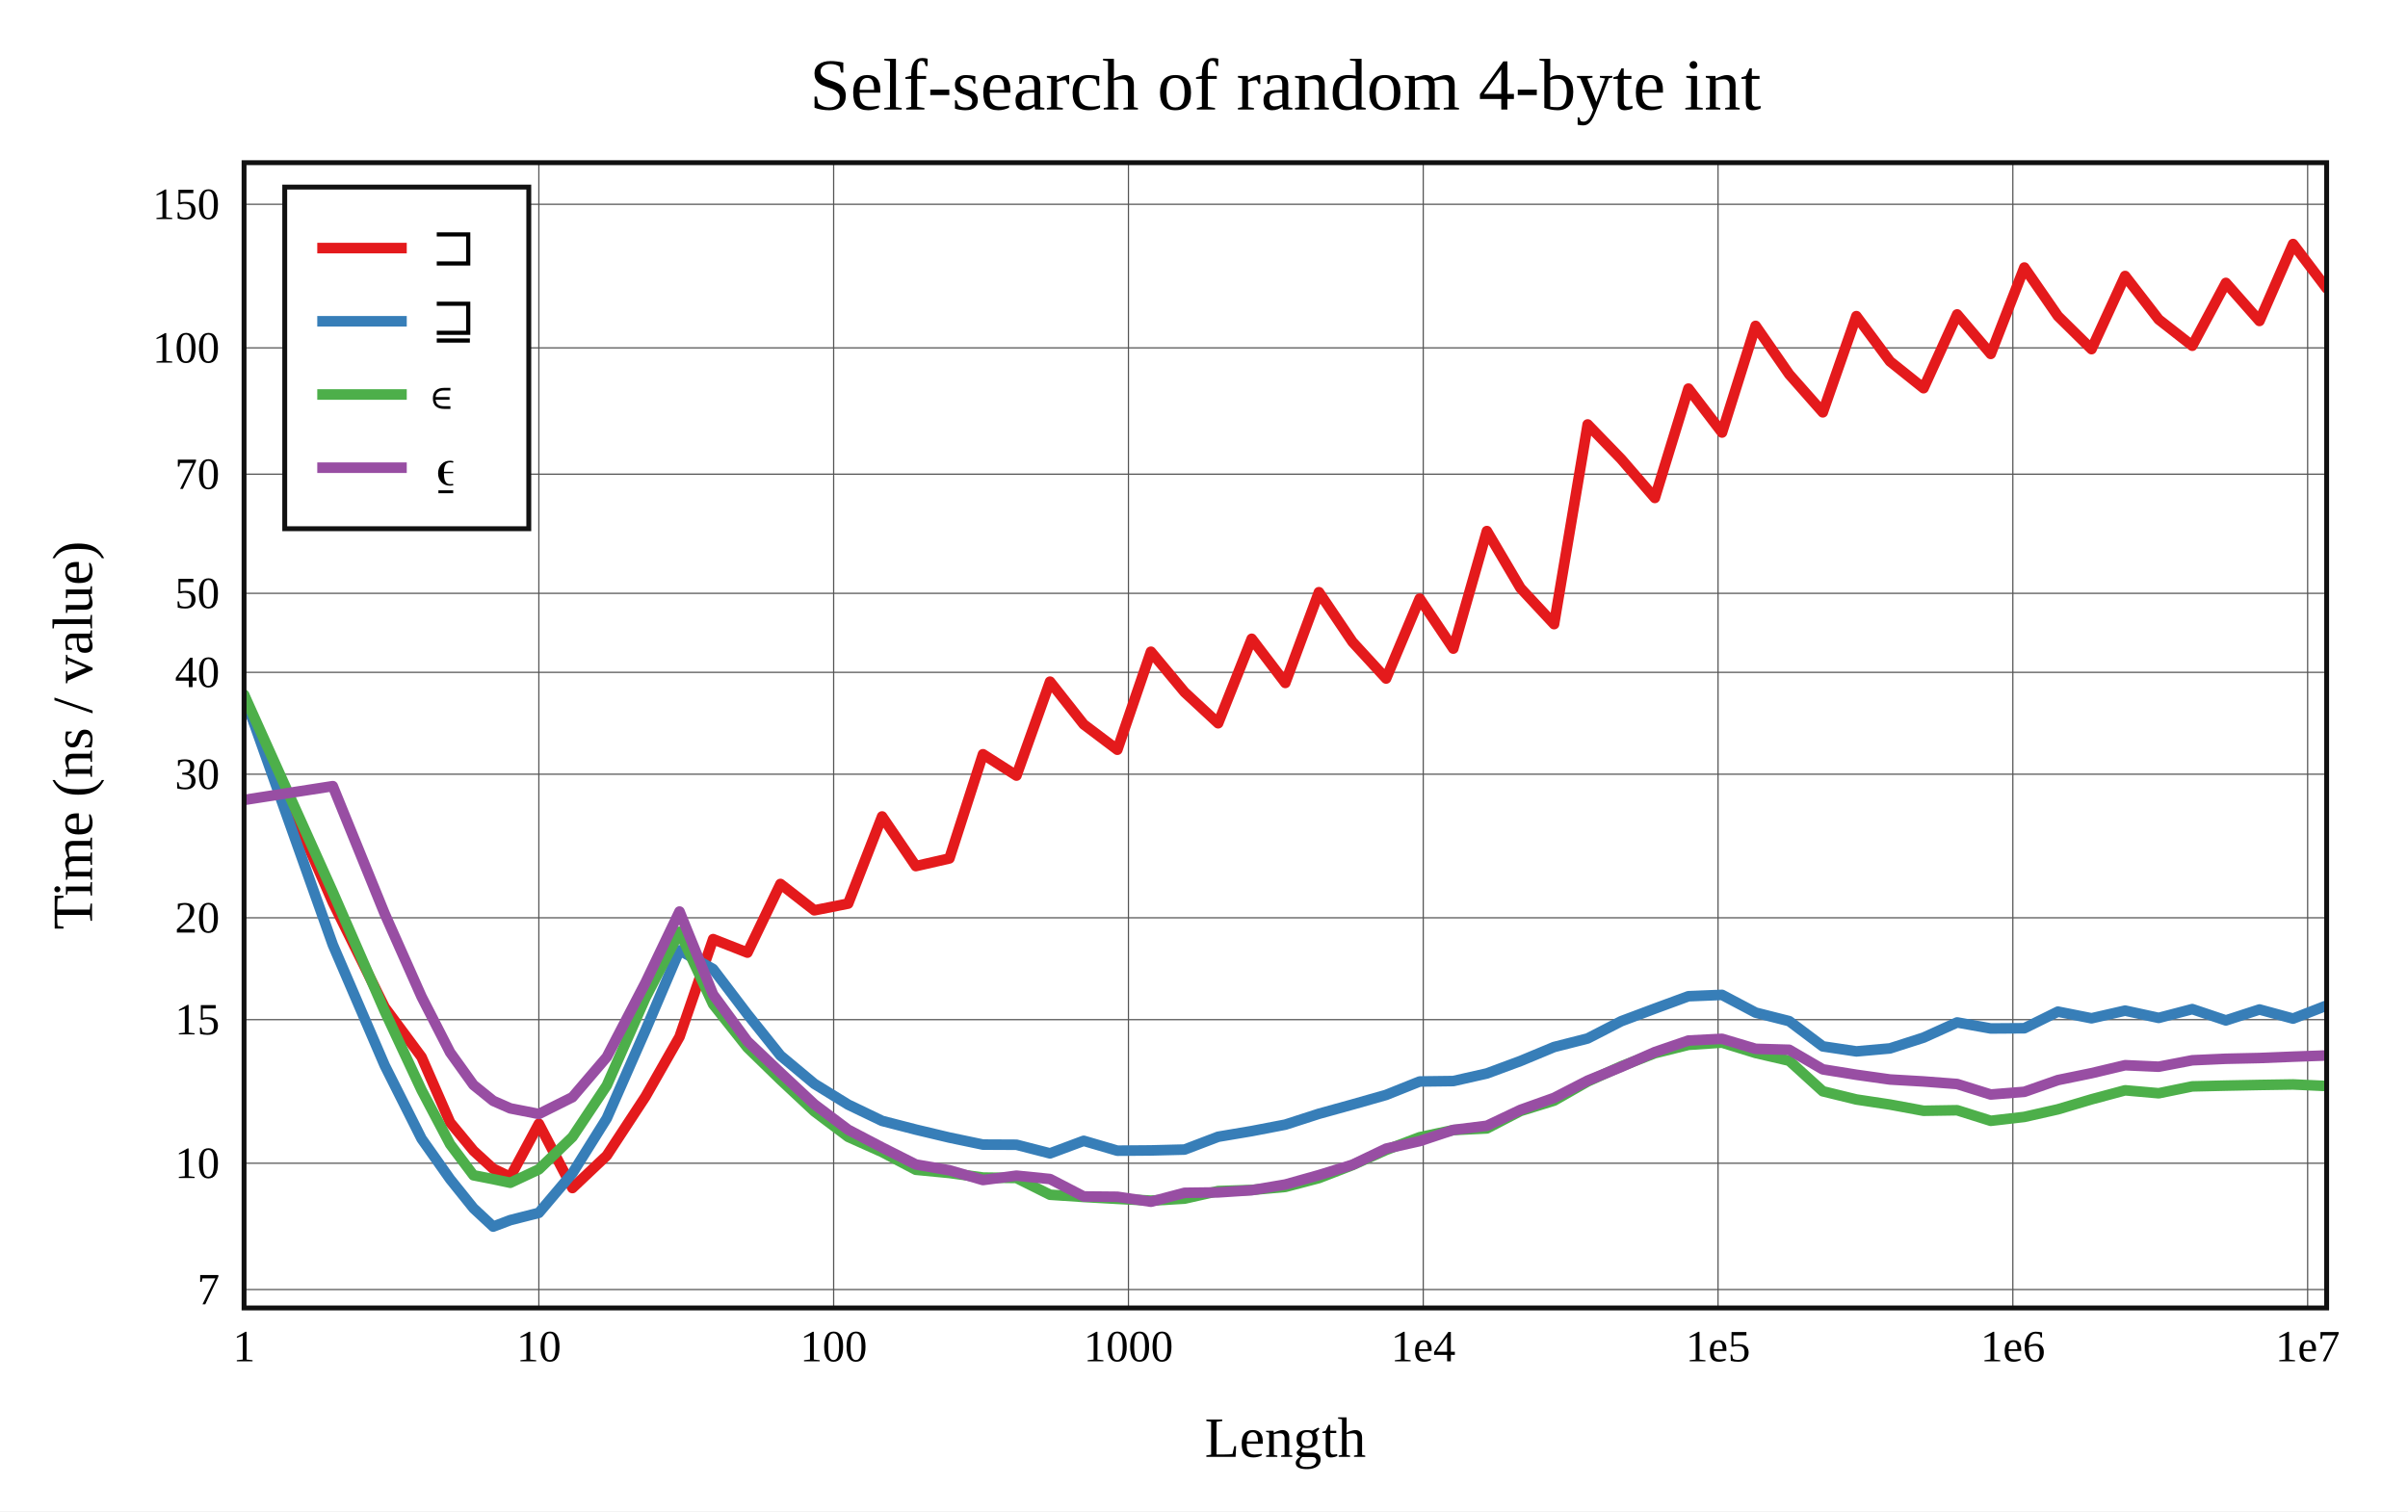
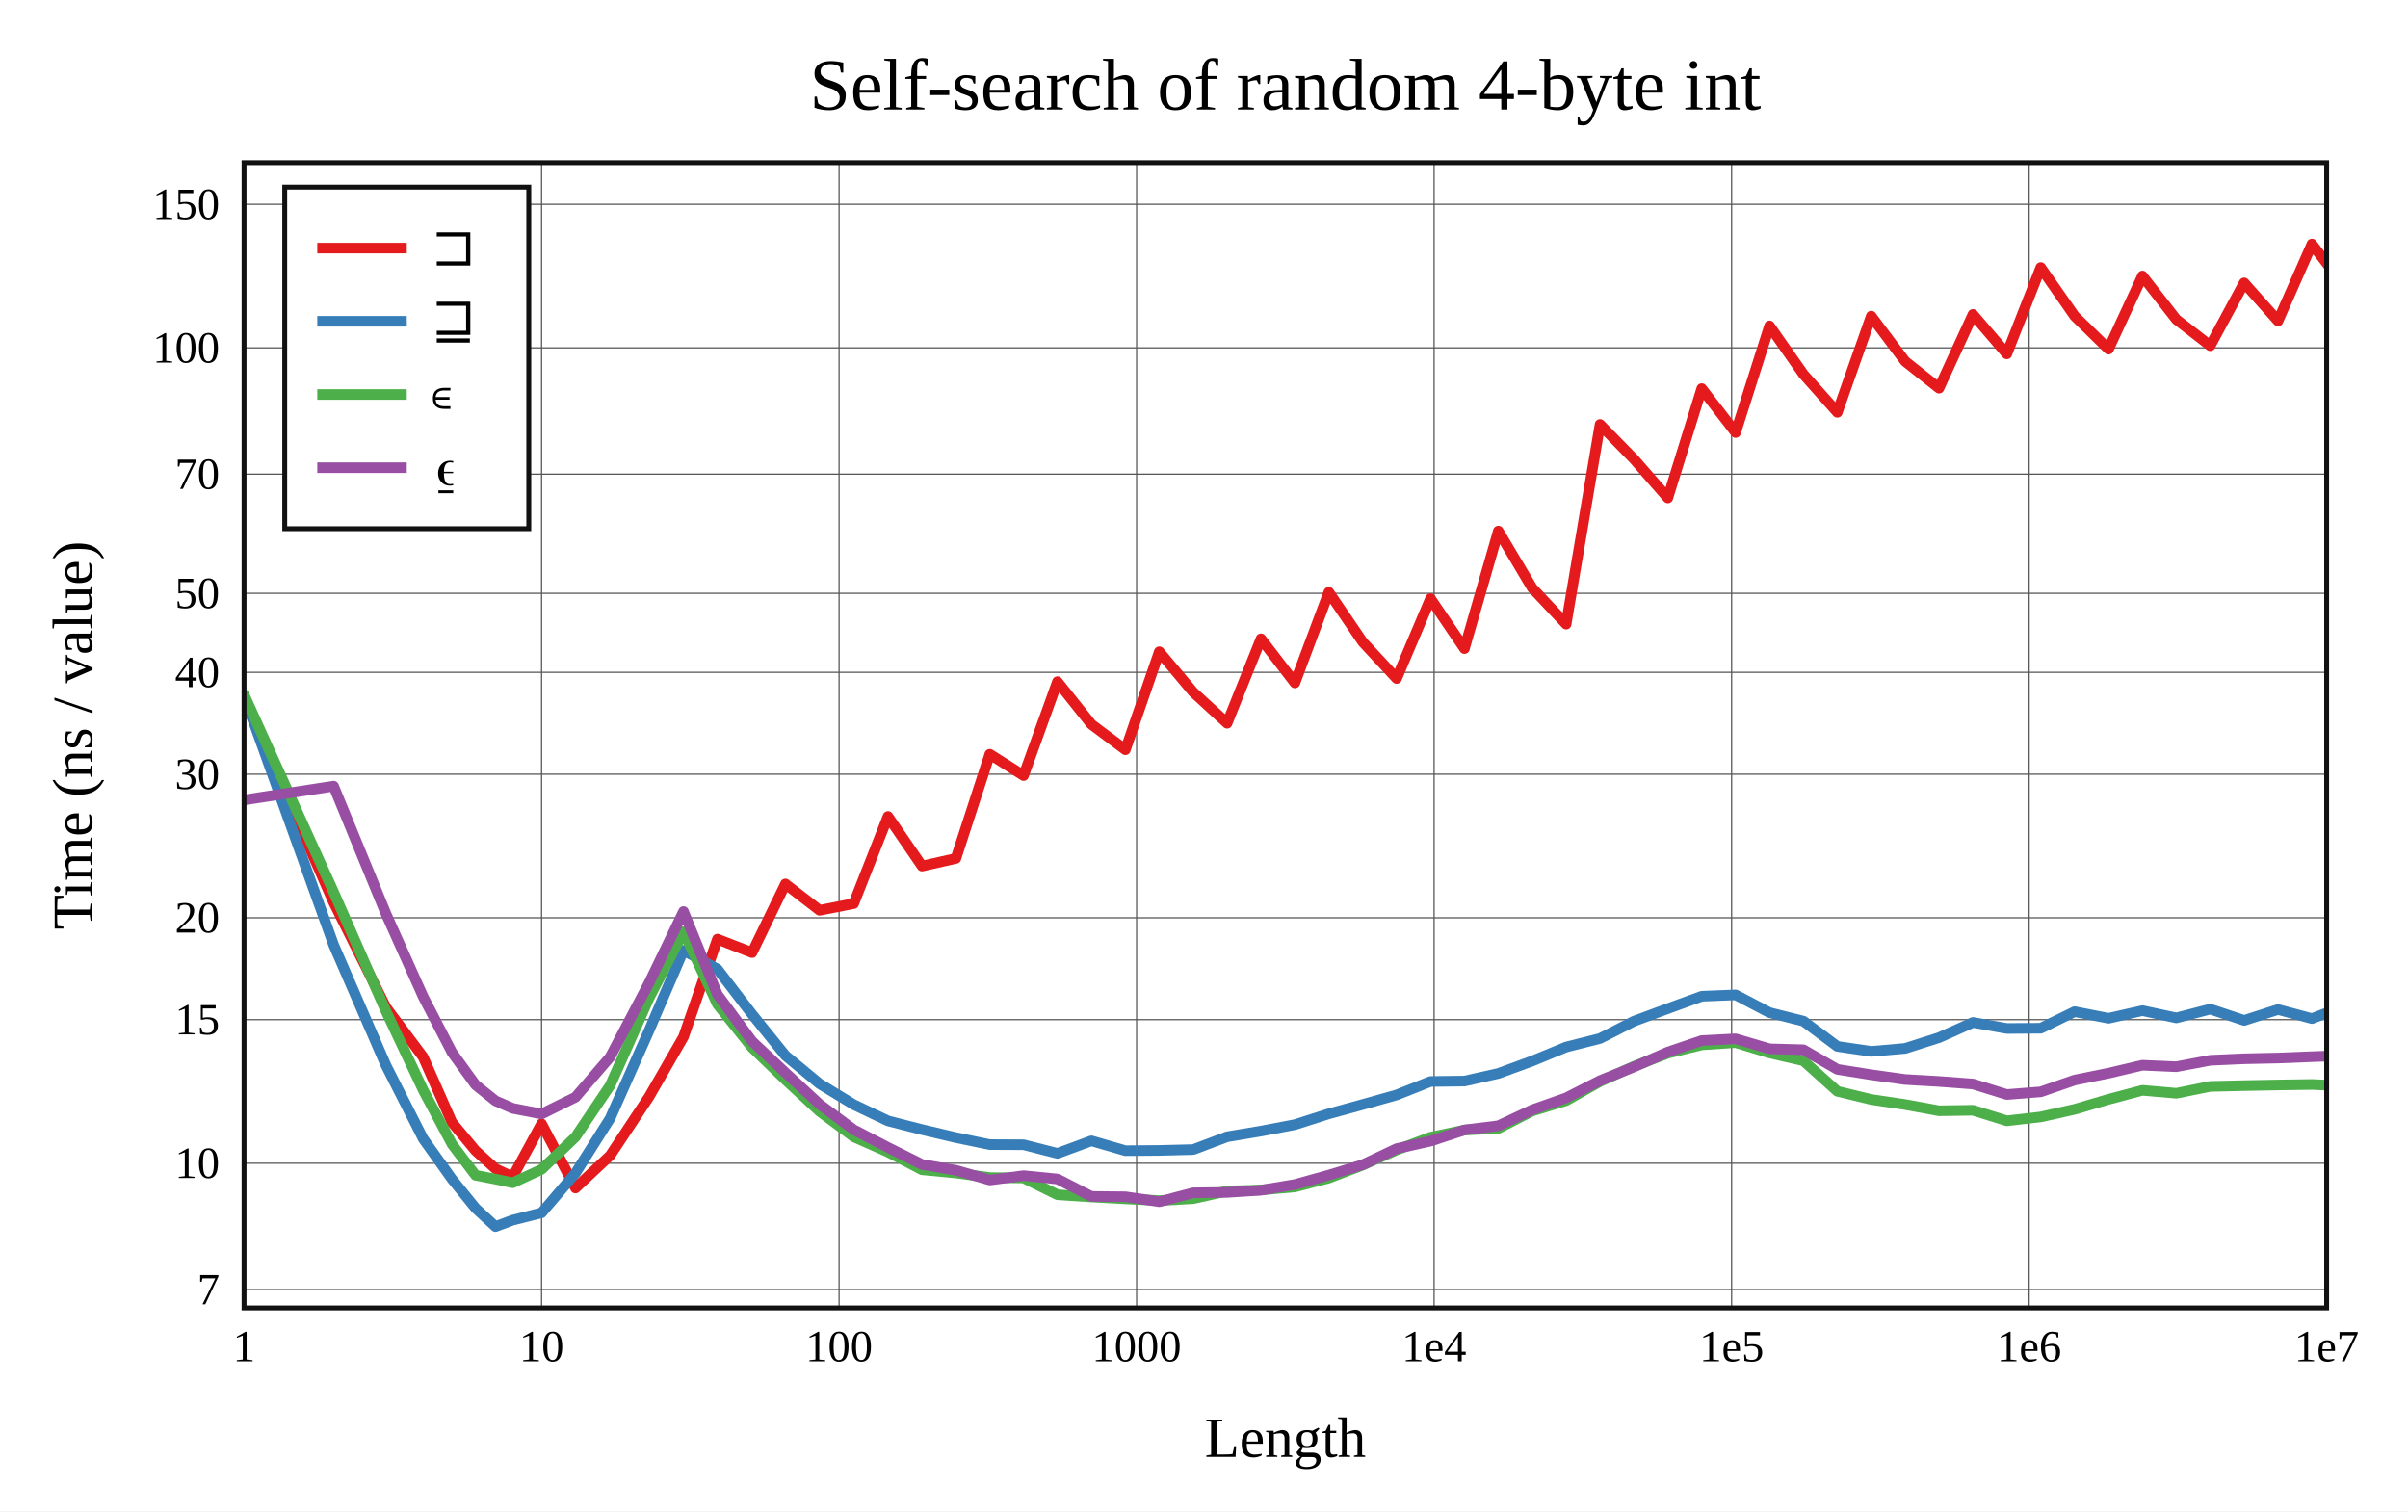
<svg xmlns="http://www.w3.org/2000/svg" viewBox="-60 -40 592 371.6" height="557.4" width="888">
  <g stroke-width="2.6" font-size="14px" text-anchor="middle">
    <defs>
      <clipPath id="clip">
        <rect x="0" y="0" width="512" height="281.6" />
      </clipPath>
    </defs>
    <rect fill="white" x="-60" y="-40" width="592" height="371.6" />
    <text dy="0.33em" font-size="18px" x="256" y="-19">Self-search of random 4-byte int</text>
    <text dy="0.33em" x="256" y="313.6">Length</text>
    <text dy="0.33em" transform="rotate(-90)" x="-140.8" y="-42">Time (ns / value)</text>
    <g stroke-width="0.3" stroke="#555">
-       <path d="M72.475 0v281.6" />
-       <path d="M144.95 0v281.6" />
-       <path d="M217.426 0v281.6" />
-       <path d="M289.901 0v281.6" />
-       <path d="M362.376 0v281.6" />
-       <path d="M434.851 0v281.6" />
-       <path d="M507.326 0v281.6" />
+       <path d="M73.143 0v281.6" />
+       <path d="M146.286 0v281.6" />
+       <path d="M219.429 0v281.6" />
+       <path d="M292.571 0v281.6" />
+       <path d="M365.714 0v281.6" />
+       <path d="M438.857 0v281.6" />
      <path d="M0 277.077h512" />
      <path d="M0 246.021h512" />
      <path d="M0 210.717h512" />
      <path d="M0 185.669h512" />
      <path d="M0 150.365h512" />
      <path d="M0 125.316h512" />
      <path d="M0 105.887h512" />
      <path d="M0 76.59h512" />
      <path d="M0 45.534h512" />
      <path d="M0 10.23h512" />
    </g>
    <g font-size="11px">
      <text dy="0.33em" x="0" y="291.1">1</text>
-       <text dy="0.33em" x="72.475" y="291.1">10</text>
-       <text dy="0.33em" x="144.95" y="291.1">100</text>
-       <text dy="0.33em" x="217.426" y="291.1">1000</text>
-       <text dy="0.33em" x="289.901" y="291.1">1e4</text>
-       <text dy="0.33em" x="362.376" y="291.1">1e5</text>
-       <text dy="0.33em" x="434.851" y="291.1">1e6</text>
-       <text dy="0.33em" x="507.326" y="291.1">1e7</text>
+       <text dy="0.33em" x="73.143" y="291.1">10</text>
+       <text dy="0.33em" x="146.286" y="291.1">100</text>
+       <text dy="0.33em" x="219.429" y="291.1">1000</text>
+       <text dy="0.33em" x="292.571" y="291.1">1e4</text>
+       <text dy="0.33em" x="365.714" y="291.1">1e5</text>
+       <text dy="0.33em" x="438.857" y="291.1">1e6</text>
+       <text dy="0.33em" x="512" y="291.1">1e7</text>
      <g text-anchor="end">
        <text dy="0.33em" x="-6" y="277.077">7</text>
        <text dy="0.33em" x="-6" y="246.021">10</text>
        <text dy="0.33em" x="-6" y="210.717">15</text>
        <text dy="0.33em" x="-6" y="185.669">20</text>
        <text dy="0.33em" x="-6" y="150.365">30</text>
        <text dy="0.33em" x="-6" y="125.316">40</text>
        <text dy="0.33em" x="-6" y="105.887">50</text>
        <text dy="0.33em" x="-6" y="76.59">70</text>
        <text dy="0.33em" x="-6" y="45.534">100</text>
        <text dy="0.33em" x="-6" y="10.23">150</text>
      </g>
    </g>
    <g clip-path="url(#clip)" fill="none" stroke-linecap="round" stroke-linejoin="round">
-       <path stroke="#e41a1c" d="M0 131.852L21.817 181.87L34.579 207.695L43.634 219.912L50.658 235.984L56.397 242.932L61.249 247.374L65.452 249.37L72.475 236.317L80.733 252.121L89.177 244.129L98.691 229.625L107.055 214.942L115.313 190.916L123.756 194.235L131.872 177.352L140.203 183.831L148.517 182.181L156.862 160.755L165.153 172.96L173.411 171.072L181.659 145.457L189.895 150.704L198.147 127.61L206.423 138.107L214.698 144.348L222.954 120.248L231.22 130.183L239.478 137.837L247.73 117.067L255.991 127.921L264.252 105.613L272.515 117.852L280.77 126.836L289.029 107.19L297.29 119.48L305.548 90.58L313.806 104.594L322.064 113.468L330.322 64.366L338.58 72.89L346.838 82.435L355.097 55.55L363.355 66.353L371.613 40.13L379.871 52.031L388.129 61.386L396.387 37.731L404.645 48.848L412.903 55.451L421.161 37.313L429.419 47.021L437.677 25.776L445.935 37.715L454.194 45.846L462.452 27.859L470.71 38.549L478.968 45.011L487.226 29.559L495.484 38.92L503.742 20L512 30.896" />
-       <path stroke="#377eb8" d="M0 130.962L21.817 192.302L34.579 221.975L43.634 239.987L50.658 249.928L56.397 257.076L61.249 261.6L65.452 260.008L72.475 258.223L80.733 248.46L89.177 234.973L98.691 213.319L107.055 193.674L115.313 198.279L123.756 209.393L131.872 219.539L140.203 226.487L148.517 231.607L156.862 235.609L165.153 237.75L173.411 239.716L181.659 241.436L189.895 241.476L198.147 243.596L206.423 240.508L214.698 242.934L222.954 242.871L231.22 242.66L239.478 239.51L247.73 238.117L255.991 236.528L264.252 233.861L272.515 231.573L280.77 229.225L289.029 225.918L297.29 225.814L305.548 223.944L313.806 220.883L322.064 217.447L330.322 215.342L338.58 211.095L346.838 207.997L355.097 204.958L363.355 204.624L371.613 208.988L379.871 211.078L388.129 217.289L396.387 218.52L404.645 217.787L412.903 215.133L421.161 211.399L429.419 212.884L437.677 212.828L445.935 208.745L454.194 210.381L462.452 208.496L470.71 210.285L478.968 208.124L487.226 210.903L495.484 208.219L503.742 210.457L512 207.246" />
-       <path stroke="#4daf4a" d="M0 130.808L21.817 179.341L34.579 208.645L43.634 228.029L50.658 241.339L56.397 248.978L61.249 249.932L65.452 250.822L72.475 247.531L80.733 239.559L89.177 226.886L98.691 205.33L107.055 189.11L115.313 206.934L123.756 217.579L131.872 225.481L140.203 233.271L148.517 239.528L156.862 243.262L165.153 247.627L173.411 248.417L181.659 249.542L189.895 249.644L198.147 253.768L206.423 254.319L214.698 254.779L222.954 255.215L231.22 254.723L239.478 252.865L247.73 252.591L255.991 251.838L264.252 249.67L272.515 246.472L280.77 242.746L289.029 239.627L297.29 237.864L305.548 237.457L313.806 233.174L322.064 230.627L330.322 225.917L338.58 222.193L346.838 218.963L355.097 216.911L363.355 216.36L371.613 218.906L379.871 220.82L388.129 228.327L396.387 230.348L404.645 231.59L412.903 233.12L421.161 232.991L429.419 235.588L437.677 234.631L445.935 232.762L454.194 230.306L462.452 228.089L470.71 228.813L478.968 227.126L487.226 226.934L495.484 226.773L503.742 226.648L512 227.033" />
-       <path stroke="#984ea3" d="M0 156.692L21.817 153.301L34.579 184.69L43.634 205.068L50.658 218.762L56.397 226.766L61.249 230.679L65.452 232.529L72.475 233.905L80.733 229.783L89.177 219.898L98.691 201.613L107.055 184.136L115.313 204.52L123.756 216.031L131.872 223.738L140.203 231.521L148.517 237.78L156.862 242.144L165.153 246.327L173.411 247.757L181.659 250.151L189.895 249.075L198.147 249.905L206.423 254.188L214.698 254.266L222.954 255.485L231.22 253.294L239.478 253.192L247.73 252.655L255.991 251.255L264.252 248.938L272.515 246.387L280.77 242.432L289.029 240.582L297.29 237.832L305.548 236.808L313.806 232.896L322.064 229.95L330.322 225.704L338.58 222.34L346.838 218.685L355.097 215.852L363.355 215.428L371.613 217.891L379.871 218.124L388.129 222.939L396.387 224.265L404.645 225.431L412.903 225.911L421.161 226.538L429.419 229.123L437.677 228.461L445.935 225.571L454.194 223.879L462.452 221.919L470.71 222.287L478.968 220.706L487.226 220.332L495.484 220.152L503.742 219.818L512 219.521" />
+       <path stroke="#e41a1c" d="M0 131.852L22.018 181.87L34.898 207.695L44.036 219.912L51.125 235.984L56.916 242.932L61.813 247.374L66.055 249.37L73.143 236.317L81.477 252.121L89.999 244.129L99.601 229.625L108.041 214.942L116.375 190.916L124.897 194.235L133.087 177.352L141.495 183.831L149.886 182.181L158.307 160.755L166.675 172.96L175.009 171.072L183.333 145.457L191.644 150.704L199.973 127.61L208.325 138.107L216.676 144.348L225.008 120.248L233.35 130.183L241.684 137.837L250.012 117.067L258.349 127.921L266.687 105.613L275.026 117.852L283.357 126.836L291.692 107.19L300.029 119.48L308.363 90.58L316.697 104.594L325.031 113.468L333.365 64.366L341.699 72.89L350.034 82.435L358.368 55.55L366.702 66.353L375.036 40.13L383.37 52.031L391.705 61.386L400.039 37.731L408.373 48.848L416.707 55.451L425.041 37.313L433.375 47.021L441.71 25.776L450.044 37.715L458.378 45.846L466.712 27.859L475.046 38.549L483.38 45.011L491.714 29.559L500.049 38.92L508.383 20L516.717 30.896" />
+       <path stroke="#377eb8" d="M0 130.962L22.018 192.302L34.898 221.975L44.036 239.987L51.125 249.928L56.916 257.076L61.813 261.6L66.055 260.008L73.143 258.223L81.477 248.46L89.999 234.973L99.601 213.319L108.041 193.674L116.375 198.279L124.897 209.393L133.087 219.539L141.495 226.487L149.886 231.607L158.307 235.609L166.675 237.75L175.009 239.716L183.333 241.436L191.644 241.476L199.973 243.596L208.325 240.508L216.676 242.934L225.008 242.871L233.35 242.66L241.684 239.51L250.012 238.117L258.349 236.528L266.687 233.861L275.026 231.573L283.357 229.225L291.692 225.918L300.029 225.814L308.363 223.944L316.697 220.883L325.031 217.447L333.365 215.342L341.699 211.095L350.034 207.997L358.368 204.958L366.702 204.624L375.036 208.988L383.37 211.078L391.705 217.289L400.039 218.52L408.373 217.787L416.707 215.133L425.041 211.399L433.375 212.884L441.71 212.828L450.044 208.745L458.378 210.381L466.712 208.496L475.046 210.285L483.38 208.124L491.714 210.903L500.049 208.219L508.383 210.457L516.717 207.246" />
+       <path stroke="#4daf4a" d="M0 130.808L22.018 179.341L34.898 208.645L44.036 228.029L51.125 241.339L56.916 248.978L61.813 249.932L66.055 250.822L73.143 247.531L81.477 239.559L89.999 226.886L99.601 205.33L108.041 189.11L116.375 206.934L124.897 217.579L133.087 225.481L141.495 233.271L149.886 239.528L158.307 243.262L166.675 247.627L175.009 248.417L183.333 249.542L191.644 249.644L199.973 253.768L208.325 254.319L216.676 254.779L225.008 255.215L233.35 254.723L241.684 252.865L250.012 252.591L258.349 251.838L266.687 249.67L275.026 246.472L283.357 242.746L291.692 239.627L300.029 237.864L308.363 237.457L316.697 233.174L325.031 230.627L333.365 225.917L341.699 222.193L350.034 218.963L358.368 216.911L366.702 216.36L375.036 218.906L383.37 220.82L391.705 228.327L400.039 230.348L408.373 231.59L416.707 233.12L425.041 232.991L433.375 235.588L441.71 234.631L450.044 232.762L458.378 230.306L466.712 228.089L475.046 228.813L483.38 227.126L491.714 226.934L500.049 226.773L508.383 226.648L516.717 227.033" />
+       <path stroke="#984ea3" d="M0 156.692L22.018 153.301L34.898 184.69L44.036 205.068L51.125 218.762L56.916 226.766L61.813 230.679L66.055 232.529L73.143 233.905L81.477 229.783L89.999 219.898L99.601 201.613L108.041 184.136L116.375 204.52L124.897 216.031L133.087 223.738L141.495 231.521L149.886 237.78L158.307 242.144L166.675 246.327L175.009 247.757L183.333 250.151L191.644 249.075L199.973 249.905L208.325 254.188L216.676 254.266L225.008 255.485L233.35 253.294L241.684 253.192L250.012 252.655L258.349 251.255L266.687 248.938L275.026 246.387L283.357 242.432L291.692 240.582L300.029 237.832L308.363 236.808L316.697 232.896L325.031 229.95L333.365 225.704L341.699 222.34L350.034 218.685L358.368 215.852L366.702 215.428L375.036 217.891L383.37 218.124L391.705 222.939L400.039 224.265L408.373 225.431L416.707 225.911L425.041 226.538L433.375 229.123L441.71 228.461L450.044 225.571L458.378 223.879L466.712 221.919L475.046 222.287L483.38 220.706L491.714 220.332L500.049 220.152L508.383 219.818L516.717 219.521" />
    </g>
    <rect stroke-width="1.2" stroke="#111" fill="none" x="0" y="0" width="512" height="281.6" />
    <g transform="translate(10,6)" text-anchor="start" font-size="13px">
      <rect stroke-width="1.2" stroke="#111" fill="white" x="0" y="0" width="60" height="84" />
      <path stroke="#e41a1c" d="M8 15h22" />
      <path stroke="#377eb8" d="M8 33h22" />
      <path stroke="#4daf4a" d="M8 51h22" />
      <path stroke="#984ea3" d="M8 69h22" />
      <text dy="0.33em" x="36" y="15">⊐</text>
      <text dy="0.33em" x="36" y="33">⊒</text>
      <text dy="0.33em" x="36" y="51">∊</text>
      <text dy="0.33em" x="36" y="69">⍷</text>
    </g>
  </g>
</svg>
